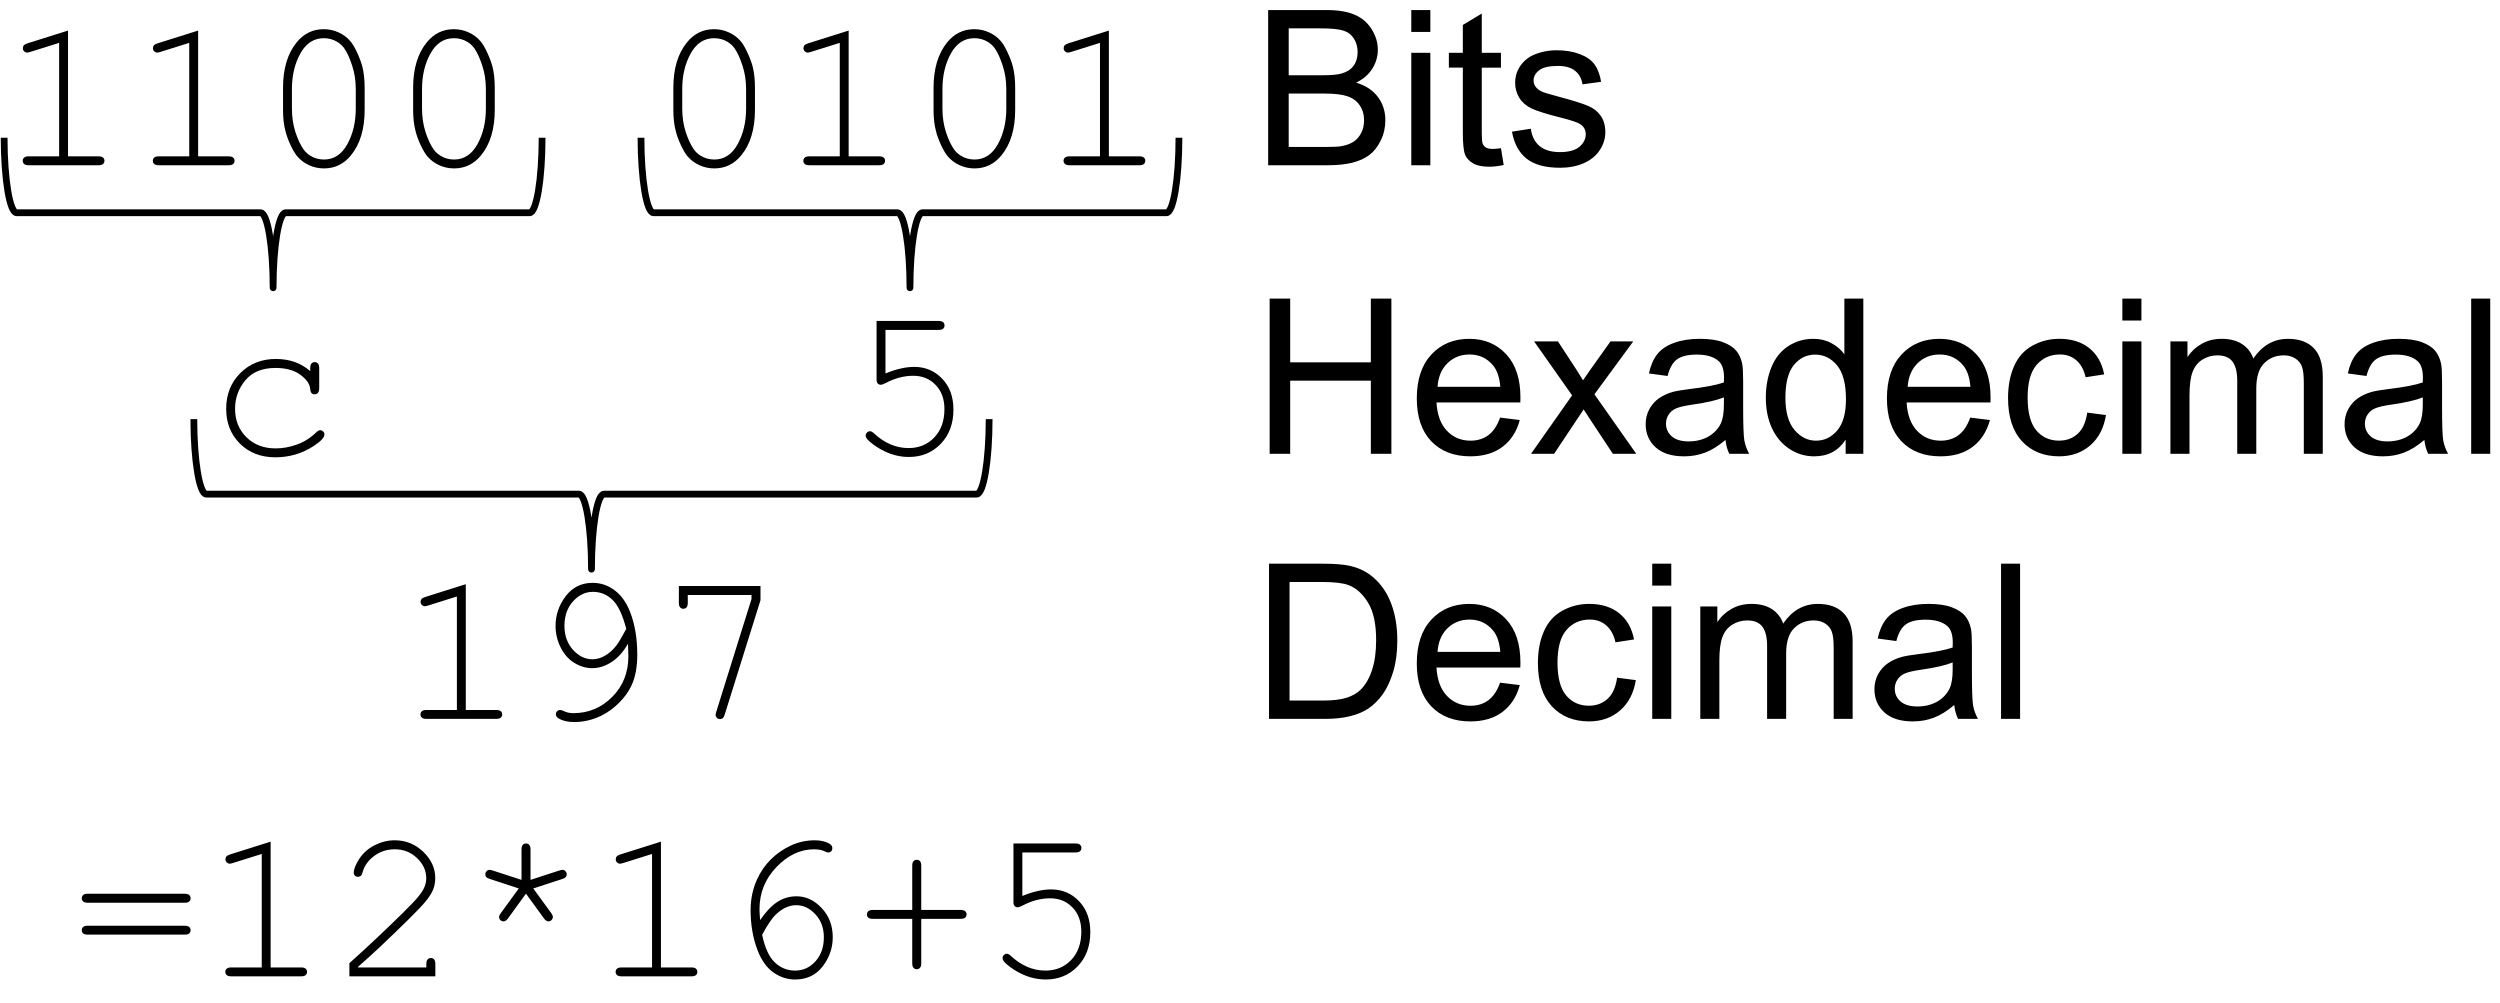
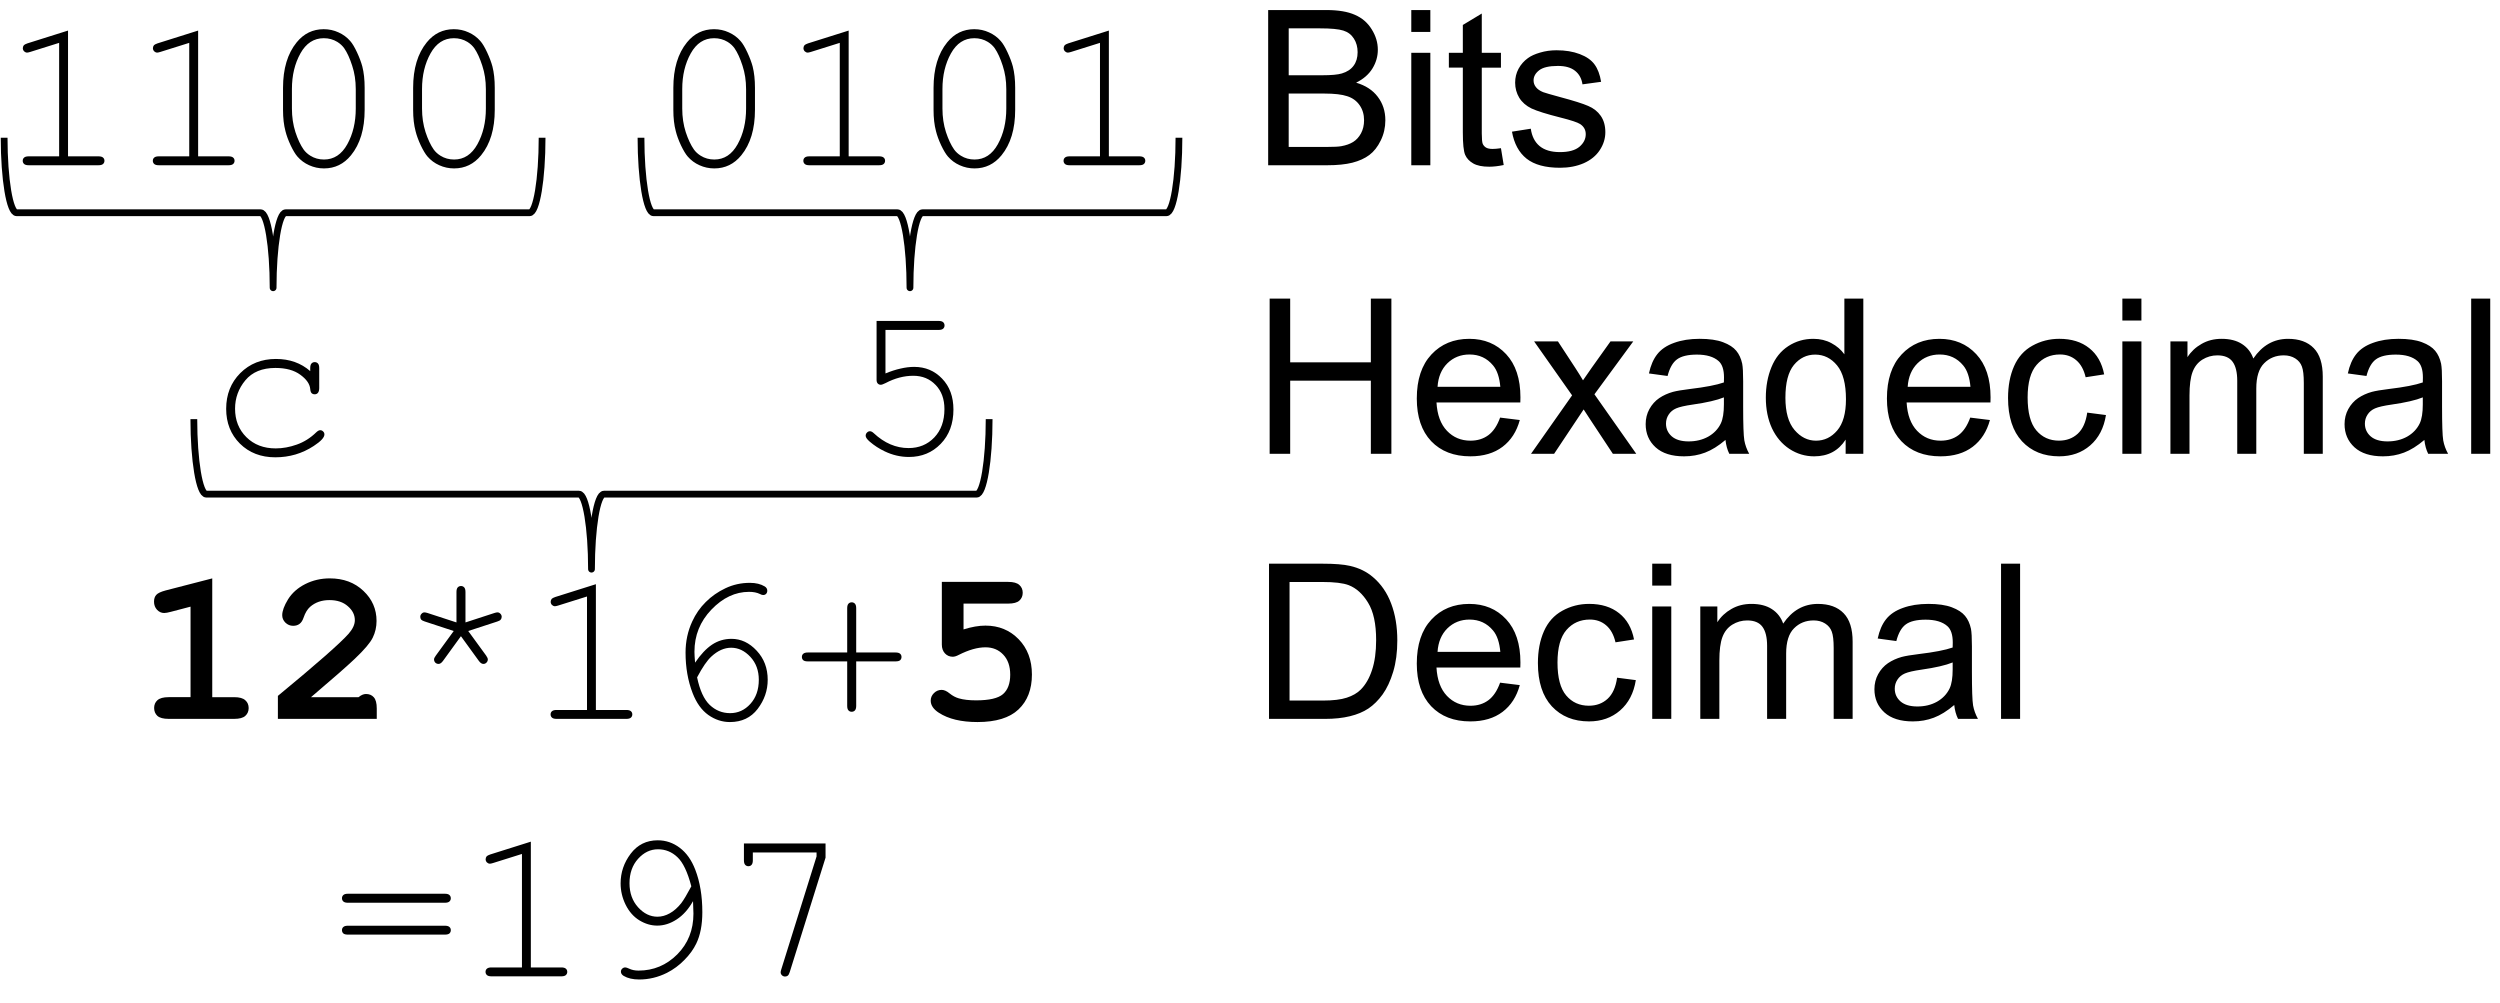
<svg xmlns="http://www.w3.org/2000/svg" version="1.1" viewBox="0.0 0.0 369.0 148.0" fill="none" stroke="none" stroke-linecap="square" stroke-miterlimit="10">
  <clipPath id="p.0">
    <path d="m0 0l369.0 0l0 148.0l-369.0 0l0 -148.0z" clip-rule="nonzero" />
  </clipPath>
  <g clip-path="url(#p.0)">
    <path fill="#000000" fill-opacity="0.0" d="m0 0l369.0 0l0 148.0l-369.0 0z" fill-rule="evenodd" />
    <path fill="#000000" fill-opacity="0.0" d="m-22.0 -15.331l216.409 0l0 39.055l-216.409 0z" fill-rule="evenodd" />
    <path fill="#000000" d="m10.041 4.514l0 18.562l4.5 0q0.469 0 0.672 0.188q0.203 0.172 0.203 0.469q0 0.281 -0.203 0.469q-0.203 0.188 -0.672 0.188l-10.312 0q-0.469 0 -0.672 -0.188q-0.203 -0.188 -0.203 -0.469q0 -0.297 0.203 -0.469q0.203 -0.188 0.672 -0.188l4.5 0l0 -16.75l-4.281 1.344q-0.312 0.094 -0.453 0.094q-0.234 0 -0.438 -0.188q-0.188 -0.203 -0.188 -0.469q0 -0.234 0.156 -0.438q0.125 -0.125 0.516 -0.266l6.0 -1.891zm19.203 0l0 18.562l4.5 0q0.469 0 0.672 0.188q0.203 0.172 0.203 0.469q0 0.281 -0.203 0.469q-0.203 0.188 -0.672 0.188l-10.312 0q-0.469 0 -0.672 -0.188q-0.203 -0.188 -0.203 -0.469q0 -0.297 0.203 -0.469q0.203 -0.188 0.672 -0.188l4.5 0l0 -16.75l-4.281 1.344q-0.312 0.094 -0.453 0.094q-0.234 0 -0.438 -0.188q-0.188 -0.203 -0.188 -0.469q0 -0.234 0.156 -0.438q0.125 -0.125 0.516 -0.266l6.0 -1.891zm24.578 8.453l0 3.25q0 4.234 -2.016 6.703q-1.578 1.938 -3.984 1.938q-1.156 0 -2.188 -0.469q-1.016 -0.453 -1.734 -1.281q-0.453 -0.516 -1.0 -1.656q-0.531 -1.141 -0.766 -2.094q-0.359 -1.344 -0.359 -3.141l0 -3.25q0 -4.25 2.016 -6.719q1.578 -1.938 3.984 -1.938q1.172 0 2.188 0.469q1.016 0.453 1.734 1.281q0.469 0.531 1.0 1.672q0.531 1.141 0.781 2.078q0.344 1.344 0.344 3.156zm-1.312 0.172q0 -1.859 -0.531 -3.453q-0.516 -1.609 -1.172 -2.562q-0.391 -0.547 -1.016 -0.938q-0.891 -0.547 -2.0 -0.547q-2.203 0 -3.453 2.25q-1.25 2.25 -1.25 5.25l0 2.891q0 1.859 0.516 3.469q0.531 1.609 1.203 2.562q0.375 0.531 1.0 0.922q0.891 0.562 2.016 0.562q2.188 0 3.438 -2.25q1.25 -2.266 1.25 -5.266l0 -2.891zm20.516 -0.172l0 3.25q0 4.234 -2.016 6.703q-1.578 1.938 -3.984 1.938q-1.156 0 -2.188 -0.469q-1.016 -0.453 -1.734 -1.281q-0.453 -0.516 -1.0 -1.656q-0.531 -1.141 -0.766 -2.094q-0.359 -1.344 -0.359 -3.141l0 -3.25q0 -4.25 2.016 -6.719q1.578 -1.938 3.984 -1.938q1.172 0 2.188 0.469q1.016 0.453 1.734 1.281q0.469 0.531 1.0 1.672q0.531 1.141 0.781 2.078q0.344 1.344 0.344 3.156zm-1.312 0.172q0 -1.859 -0.531 -3.453q-0.516 -1.609 -1.172 -2.562q-0.391 -0.547 -1.016 -0.938q-0.891 -0.547 -2.0 -0.547q-2.203 0 -3.453 2.25q-1.25 2.25 -1.25 5.25l0 2.891q0 1.859 0.516 3.469q0.531 1.609 1.203 2.562q0.375 0.531 1.0 0.922q0.891 0.562 2.016 0.562q2.188 0 3.438 -2.25q1.25 -2.266 1.25 -5.266l0 -2.891zm39.719 -0.172l0 3.25q0 4.234 -2.016 6.703q-1.578 1.938 -3.984 1.938q-1.156 0 -2.188 -0.469q-1.016 -0.453 -1.734 -1.281q-0.453 -0.516 -1.0 -1.656q-0.531 -1.141 -0.766 -2.094q-0.359 -1.344 -0.359 -3.141l0 -3.25q0 -4.25 2.016 -6.719q1.578 -1.938 3.984 -1.938q1.172 0 2.188 0.469q1.016 0.453 1.734 1.281q0.469 0.531 1.0 1.672q0.531 1.141 0.781 2.078q0.344 1.344 0.344 3.156zm-1.312 0.172q0 -1.859 -0.531 -3.453q-0.516 -1.609 -1.172 -2.562q-0.391 -0.547 -1.016 -0.938q-0.891 -0.547 -2.0 -0.547q-2.203 0 -3.453 2.25q-1.25 2.25 -1.25 5.25l0 2.891q0 1.859 0.516 3.469q0.531 1.609 1.203 2.562q0.375 0.531 1.0 0.922q0.891 0.562 2.016 0.562q2.188 0 3.438 -2.25q1.25 -2.266 1.25 -5.266l0 -2.891zm15.141 -8.625l0 18.562l4.5 0q0.469 0 0.672 0.188q0.203 0.172 0.203 0.469q0 0.281 -0.203 0.469q-0.203 0.188 -0.672 0.188l-10.312 0q-0.469 0 -0.672 -0.188q-0.203 -0.188 -0.203 -0.469q0 -0.297 0.203 -0.469q0.203 -0.188 0.672 -0.188l4.5 0l0 -16.75l-4.281 1.344q-0.312 0.094 -0.453 0.094q-0.234 0 -0.438 -0.188q-0.188 -0.203 -0.188 -0.469q0 -0.234 0.156 -0.438q0.125 -0.125 0.516 -0.266l6.0 -1.891zm24.578 8.453l0 3.25q0 4.234 -2.016 6.703q-1.578 1.938 -3.984 1.938q-1.156 0 -2.188 -0.469q-1.016 -0.453 -1.734 -1.281q-0.453 -0.516 -1.0 -1.656q-0.531 -1.141 -0.766 -2.094q-0.359 -1.344 -0.359 -3.141l0 -3.25q0 -4.25 2.016 -6.719q1.578 -1.938 3.984 -1.938q1.172 0 2.188 0.469q1.016 0.453 1.734 1.281q0.469 0.531 1.0 1.672q0.531 1.141 0.781 2.078q0.344 1.344 0.344 3.156zm-1.312 0.172q0 -1.859 -0.531 -3.453q-0.516 -1.609 -1.172 -2.562q-0.391 -0.547 -1.016 -0.938q-0.891 -0.547 -2.0 -0.547q-2.203 0 -3.453 2.25q-1.25 2.25 -1.25 5.25l0 2.891q0 1.859 0.516 3.469q0.531 1.609 1.203 2.562q0.375 0.531 1.0 0.922q0.891 0.562 2.016 0.562q2.188 0 3.438 -2.25q1.25 -2.266 1.25 -5.266l0 -2.891zm15.141 -8.625l0 18.562l4.5 0q0.469 0 0.672 0.188q0.203 0.172 0.203 0.469q0 0.281 -0.203 0.469q-0.203 0.188 -0.672 0.188l-10.312 0q-0.469 0 -0.672 -0.188q-0.203 -0.188 -0.203 -0.469q0 -0.297 0.203 -0.469q0.203 -0.188 0.672 -0.188l4.5 0l0 -16.75l-4.281 1.344q-0.312 0.094 -0.453 0.094q-0.234 0 -0.438 -0.188q-0.188 -0.203 -0.188 -0.469q0 -0.234 0.156 -0.438q0.125 -0.125 0.516 -0.266l6.0 -1.891z" fill-rule="nonzero" />
    <path fill="#000000" fill-opacity="0.0" d="m80.013 20.331c0 6.114 -0.826 11.071 -1.845 11.071l-36.011 0c-1.019 0 -1.845 4.957 -1.845 11.071l0 0c0 -6.114 -0.826 -11.071 -1.845 -11.071l-36.011 0l0 0c-1.019 0 -1.845 -4.957 -1.845 -11.071z" fill-rule="evenodd" />
    <path fill="#000000" fill-opacity="0.0" d="m80.013 20.331c0 6.114 -0.826 11.071 -1.845 11.071l-36.011 0c-1.019 0 -1.845 4.957 -1.845 11.071l0 0c0 -6.114 -0.826 -11.071 -1.845 -11.071l-36.011 0l0 0c-1.019 0 -1.845 -4.957 -1.845 -11.071" fill-rule="evenodd" />
    <path stroke="#000000" stroke-width="1.0" stroke-linejoin="round" stroke-linecap="butt" d="m80.013 20.331c0 6.114 -0.826 11.071 -1.845 11.071l-36.011 0c-1.019 0 -1.845 4.957 -1.845 11.071l0 0c0 -6.114 -0.826 -11.071 -1.845 -11.071l-36.011 0l0 0c-1.019 0 -1.845 -4.957 -1.845 -11.071" fill-rule="evenodd" />
    <path fill="#000000" fill-opacity="0.0" d="m9.856 27.26l60.913 0l0 43.591l-60.913 0z" fill-rule="evenodd" />
    <path fill="#000000" d="m45.789 54.777l0 -0.438q0 -0.484 0.188 -0.688q0.188 -0.203 0.469 -0.203q0.297 0 0.484 0.203q0.188 0.203 0.188 0.688l0 2.969q-0.016 0.484 -0.203 0.688q-0.172 0.203 -0.469 0.203q-0.266 0 -0.453 -0.172q-0.172 -0.188 -0.203 -0.609q-0.094 -1.109 -1.469 -2.109q-1.359 -1.0 -3.672 -1.0q-2.922 0 -4.438 1.828q-1.516 1.828 -1.516 4.188q0 2.547 1.672 4.203q1.672 1.656 4.328 1.656q1.531 0 3.109 -0.562q1.594 -0.562 2.875 -1.812q0.328 -0.312 0.578 -0.312q0.266 0 0.438 0.188q0.188 0.172 0.188 0.438q0 0.672 -1.578 1.703q-2.547 1.672 -5.672 1.672q-3.172 0 -5.219 -2.016q-2.031 -2.031 -2.031 -5.141q0 -3.172 2.078 -5.266q2.094 -2.094 5.266 -2.094q3.016 0 5.063 1.797z" fill-rule="nonzero" />
    <path fill="#000000" fill-opacity="0.0" d="m94.517 27.26l79.591 0l0 43.591l-79.591 0z" fill-rule="evenodd" />
    <path fill="#000000" d="m130.695 48.699l0 6.422q1.156 -0.484 2.219 -0.719q1.062 -0.25 2.016 -0.25q2.469 0 4.125 1.734q1.672 1.734 1.672 4.562q0 3.125 -1.875 5.062q-1.875 1.938 -4.688 1.938q-1.859 0 -3.578 -0.828q-1.219 -0.578 -2.219 -1.438q-0.594 -0.516 -0.594 -0.859q0 -0.281 0.188 -0.469q0.188 -0.203 0.438 -0.203q0.266 0 0.562 0.281q2.359 2.203 5.141 2.203q2.297 0 3.797 -1.562q1.5 -1.578 1.5 -4.188q0 -2.219 -1.297 -3.562q-1.297 -1.359 -3.297 -1.359q-2.047 0 -4.094 1.078q-0.5 0.25 -0.703 0.25q-0.281 0 -0.453 -0.188q-0.172 -0.188 -0.172 -0.531l0 -8.703l9.156 0q0.469 0 0.672 0.188q0.203 0.188 0.203 0.484q0 0.281 -0.203 0.469q-0.203 0.188 -0.672 0.188l-7.844 0z" fill-rule="nonzero" />
    <path fill="#000000" fill-opacity="0.0" d="m175.837 -15.331l87.15 0l0 43.591l-87.15 0z" fill-rule="evenodd" />
    <path fill="#000000" d="m187.181 24.389l0 -22.906l8.594 0q2.625 0 4.203 0.703q1.594 0.688 2.484 2.141q0.906 1.438 0.906 3.016q0 1.469 -0.797 2.766q-0.797 1.297 -2.406 2.094q2.078 0.609 3.188 2.078q1.125 1.469 1.125 3.469q0 1.609 -0.688 3.0q-0.672 1.375 -1.672 2.125q-1.0 0.75 -2.516 1.141q-1.5 0.375 -3.688 0.375l-8.734 0zm3.031 -13.281l4.953 0q2.016 0 2.891 -0.266q1.156 -0.344 1.734 -1.141q0.594 -0.797 0.594 -2.0q0 -1.141 -0.547 -2.0q-0.547 -0.875 -1.562 -1.188q-1.016 -0.328 -3.484 -0.328l-4.578 0l0 6.922zm0 10.578l5.703 0q1.469 0 2.062 -0.109q1.047 -0.188 1.75 -0.625q0.703 -0.438 1.156 -1.266q0.453 -0.844 0.453 -1.938q0 -1.281 -0.656 -2.219q-0.656 -0.953 -1.828 -1.328q-1.156 -0.391 -3.344 -0.391l-5.297 0l0 7.875zm18.094 -16.969l0 -3.234l2.812 0l0 3.234l-2.812 0zm0 19.672l0 -16.594l2.812 0l0 16.594l-2.812 0zm13.234 -2.516l0.406 2.484q-1.188 0.25 -2.125 0.25q-1.531 0 -2.375 -0.484q-0.844 -0.484 -1.188 -1.266q-0.344 -0.797 -0.344 -3.328l0 -9.547l-2.062 0l0 -2.188l2.062 0l0 -4.109l2.797 -1.687l0 5.797l2.828 0l0 2.188l-2.828 0l0 9.703q0 1.203 0.141 1.547q0.156 0.344 0.484 0.547q0.344 0.203 0.969 0.203q0.469 0 1.234 -0.109zm1.625 -2.438l2.781 -0.438q0.234 1.672 1.297 2.562q1.078 0.891 3.0 0.891q1.938 0 2.875 -0.781q0.938 -0.797 0.938 -1.859q0 -0.953 -0.828 -1.5q-0.578 -0.375 -2.875 -0.953q-3.094 -0.781 -4.297 -1.344q-1.188 -0.578 -1.812 -1.578q-0.609 -1.016 -0.609 -2.234q0 -1.109 0.5 -2.047q0.516 -0.953 1.391 -1.578q0.656 -0.484 1.781 -0.812q1.141 -0.344 2.438 -0.344q1.953 0 3.422 0.562q1.484 0.562 2.188 1.531q0.703 0.953 0.969 2.562l-2.75 0.375q-0.188 -1.281 -1.094 -2.0q-0.891 -0.719 -2.531 -0.719q-1.938 0 -2.766 0.641q-0.828 0.641 -0.828 1.5q0 0.547 0.344 0.984q0.344 0.453 1.078 0.75q0.422 0.156 2.484 0.719q2.984 0.797 4.156 1.312q1.188 0.5 1.859 1.469q0.672 0.969 0.672 2.406q0 1.406 -0.828 2.656q-0.812 1.234 -2.359 1.922q-1.547 0.672 -3.5 0.672q-3.234 0 -4.938 -1.344q-1.688 -1.344 -2.156 -3.984z" fill-rule="nonzero" />
    <path fill="#000000" fill-opacity="0.0" d="m175.837 27.26l212.157 0l0 43.591l-212.157 0z" fill-rule="evenodd" />
    <path fill="#000000" d="m187.4 66.98l0 -22.906l3.031 0l0 9.406l11.906 0l0 -9.406l3.031 0l0 22.906l-3.031 0l0 -10.797l-11.906 0l0 10.797l-3.031 0zm34.016 -5.344l2.906 0.359q-0.688 2.547 -2.547 3.953q-1.859 1.406 -4.75 1.406q-3.641 0 -5.781 -2.234q-2.125 -2.25 -2.125 -6.297q0 -4.188 2.156 -6.5q2.156 -2.312 5.594 -2.312q3.328 0 5.438 2.266q2.109 2.266 2.109 6.375q0 0.25 -0.016 0.75l-12.375 0q0.156 2.734 1.547 4.188q1.391 1.453 3.469 1.453q1.547 0 2.641 -0.812q1.094 -0.812 1.734 -2.594zm-9.234 -4.547l9.266 0q-0.188 -2.094 -1.062 -3.141q-1.344 -1.625 -3.484 -1.625q-1.938 0 -3.266 1.297q-1.312 1.297 -1.453 3.469zm13.797 9.891l6.062 -8.625l-5.609 -7.969l3.516 0l2.547 3.891q0.719 1.109 1.156 1.859q0.688 -1.031 1.266 -1.828l2.797 -3.922l3.359 0l-5.734 7.812l6.172 8.781l-3.453 0l-3.406 -5.156l-0.906 -1.391l-4.359 6.547l-3.406 0zm28.703 -2.047q-1.562 1.328 -3.016 1.875q-1.438 0.547 -3.094 0.547q-2.734 0 -4.203 -1.328q-1.469 -1.344 -1.469 -3.422q0 -1.219 0.547 -2.219q0.562 -1.016 1.453 -1.625q0.906 -0.609 2.031 -0.922q0.828 -0.219 2.5 -0.422q3.406 -0.406 5.016 -0.969q0.016 -0.578 0.016 -0.734q0 -1.719 -0.797 -2.422q-1.078 -0.953 -3.203 -0.953q-1.984 0 -2.938 0.703q-0.938 0.688 -1.391 2.453l-2.75 -0.375q0.375 -1.766 1.234 -2.844q0.859 -1.094 2.484 -1.672q1.625 -0.594 3.766 -0.594q2.125 0 3.453 0.5q1.328 0.5 1.953 1.266q0.625 0.75 0.875 1.906q0.141 0.719 0.141 2.594l0 3.75q0 3.922 0.172 4.969q0.188 1.031 0.719 1.984l-2.938 0q-0.438 -0.875 -0.562 -2.047zm-0.234 -6.281q-1.531 0.625 -4.594 1.062q-1.734 0.25 -2.453 0.562q-0.719 0.312 -1.109 0.922q-0.391 0.594 -0.391 1.328q0 1.125 0.844 1.875q0.859 0.75 2.5 0.75q1.625 0 2.891 -0.703q1.266 -0.719 1.859 -1.953q0.453 -0.953 0.453 -2.812l0 -1.031zm17.969 8.328l0 -2.094q-1.578 2.469 -4.641 2.469q-1.984 0 -3.656 -1.094q-1.656 -1.094 -2.578 -3.047q-0.906 -1.969 -0.906 -4.516q0 -2.484 0.828 -4.5q0.828 -2.031 2.484 -3.109q1.656 -1.078 3.703 -1.078q1.5 0 2.672 0.641q1.172 0.625 1.906 1.641l0 -8.219l2.797 0l0 22.906l-2.609 0zm-8.891 -8.281q0 3.188 1.344 4.766q1.344 1.578 3.172 1.578q1.844 0 3.125 -1.5q1.297 -1.516 1.297 -4.609q0 -3.406 -1.312 -5.0q-1.312 -1.594 -3.234 -1.594q-1.875 0 -3.141 1.531q-1.25 1.531 -1.25 4.828zm27.281 2.938l2.906 0.359q-0.688 2.547 -2.547 3.953q-1.859 1.406 -4.75 1.406q-3.641 0 -5.781 -2.234q-2.125 -2.25 -2.125 -6.297q0 -4.188 2.156 -6.5q2.156 -2.312 5.594 -2.312q3.328 0 5.438 2.266q2.109 2.266 2.109 6.375q0 0.25 -0.016 0.75l-12.375 0q0.156 2.734 1.547 4.188q1.391 1.453 3.469 1.453q1.547 0 2.641 -0.812q1.094 -0.812 1.734 -2.594zm-9.234 -4.547l9.266 0q-0.188 -2.094 -1.062 -3.141q-1.344 -1.625 -3.484 -1.625q-1.938 0 -3.266 1.297q-1.312 1.297 -1.453 3.469zm26.5 3.812l2.766 0.359q-0.453 2.859 -2.328 4.484q-1.859 1.609 -4.578 1.609q-3.406 0 -5.484 -2.219q-2.062 -2.234 -2.062 -6.391q0 -2.688 0.891 -4.703q0.891 -2.016 2.703 -3.016q1.828 -1.016 3.969 -1.016q2.703 0 4.422 1.375q1.719 1.359 2.203 3.875l-2.734 0.422q-0.391 -1.672 -1.391 -2.516q-0.984 -0.844 -2.391 -0.844q-2.125 0 -3.453 1.531q-1.328 1.516 -1.328 4.812q0 3.344 1.281 4.859q1.281 1.516 3.344 1.516q1.656 0 2.766 -1.016q1.109 -1.016 1.406 -3.125zm5.188 -13.594l0 -3.234l2.812 0l0 3.234l-2.812 0zm0 19.672l0 -16.594l2.812 0l0 16.594l-2.812 0zm7.094 0l0 -16.594l2.516 0l0 2.328q0.781 -1.219 2.078 -1.953q1.297 -0.75 2.953 -0.75q1.844 0 3.016 0.766q1.188 0.766 1.672 2.141q1.969 -2.906 5.125 -2.906q2.469 0 3.797 1.375q1.328 1.359 1.328 4.203l0 11.391l-2.797 0l0 -10.453q0 -1.688 -0.281 -2.422q-0.266 -0.75 -0.984 -1.203q-0.719 -0.453 -1.688 -0.453q-1.75 0 -2.906 1.172q-1.156 1.156 -1.156 3.719l0 9.641l-2.812 0l0 -10.781q0 -1.875 -0.688 -2.812q-0.688 -0.938 -2.25 -0.938q-1.188 0 -2.203 0.625q-1.0 0.625 -1.453 1.828q-0.453 1.203 -0.453 3.469l0 8.609l-2.812 0zm37.484 -2.047q-1.562 1.328 -3.016 1.875q-1.438 0.547 -3.094 0.547q-2.734 0 -4.203 -1.328q-1.469 -1.344 -1.469 -3.422q0 -1.219 0.547 -2.219q0.562 -1.016 1.453 -1.625q0.906 -0.609 2.031 -0.922q0.828 -0.219 2.5 -0.422q3.406 -0.406 5.016 -0.969q0.016 -0.578 0.016 -0.734q0 -1.719 -0.797 -2.422q-1.078 -0.953 -3.203 -0.953q-1.984 0 -2.938 0.703q-0.938 0.688 -1.391 2.453l-2.75 -0.375q0.375 -1.766 1.234 -2.844q0.859 -1.094 2.484 -1.672q1.625 -0.594 3.766 -0.594q2.125 0 3.453 0.5q1.328 0.5 1.953 1.266q0.625 0.75 0.875 1.906q0.141 0.719 0.141 2.594l0 3.75q0 3.922 0.172 4.969q0.188 1.031 0.719 1.984l-2.938 0q-0.438 -0.875 -0.562 -2.047zm-0.234 -6.281q-1.531 0.625 -4.594 1.062q-1.734 0.25 -2.453 0.562q-0.719 0.312 -1.109 0.922q-0.391 0.594 -0.391 1.328q0 1.125 0.844 1.875q0.859 0.75 2.5 0.75q1.625 0 2.891 -0.703q1.266 -0.719 1.859 -1.953q0.453 -0.953 0.453 -2.812l0 -1.031zm7.141 8.328l0 -22.906l2.812 0l0 22.906l-2.812 0z" fill-rule="nonzero" />
    <path fill="#000000" fill-opacity="0.0" d="m-4.979 66.386l184.567 0l0 83.717l-184.567 0z" fill-rule="evenodd" />
-     <path fill="#000000" d="m68.75 86.231l0 18.562l4.5 0q0.469 0 0.672 0.188q0.203 0.172 0.203 0.469q0 0.281 -0.203 0.469q-0.203 0.188 -0.672 0.188l-10.313 0q-0.469 0 -0.672 -0.188q-0.203 -0.188 -0.203 -0.469q0 -0.297 0.203 -0.469q0.203 -0.188 0.672 -0.188l4.5 0l0 -16.75l-4.281 1.344q-0.312 0.094 -0.453 0.094q-0.234 0 -0.438 -0.188q-0.188 -0.203 -0.188 -0.469q0 -0.234 0.156 -0.438q0.125 -0.125 0.516 -0.266l6 -1.891zm23.938 8.781q-1.016 1.797 -2.422 2.703q-1.391 0.906 -2.859 0.906q-1.359 0 -2.641 -0.781q-1.266 -0.781 -2.016 -2.281q-0.75 -1.516 -0.75 -3.172q0 -2.406 1.484 -4.375q1.5 -1.984 4.0 -1.984q1.781 0 3.25 1.109q1.469 1.109 2.281 3.219q1.047 2.703 1.047 6.281q0 2.781 -0.891 4.625q-0.594 1.25 -1.75 2.422q-1.141 1.172 -2.578 1.906q-1.969 0.984 -4.094 0.984q-1.406 0 -2.297 -0.531q-0.406 -0.25 -0.406 -0.625q0 -0.266 0.188 -0.438q0.188 -0.188 0.453 -0.188q0.188 0 0.547 0.172q0.609 0.297 1.406 0.297q3.328 0 5.719 -2.391q2.391 -2.406 2.391 -6.016q0 -0.656 -0.062 -1.844zm-0.25 -2.188q-0.828 -3.172 -2.062 -4.312q-1.219 -1.156 -2.859 -1.156q-1.672 0 -2.938 1.406q-1.266 1.406 -1.266 3.609q0 2.141 1.266 3.547q1.266 1.391 2.859 1.391q0.922 0 1.812 -0.5q0.906 -0.5 1.703 -1.5q0.516 -0.672 1.484 -2.484zm18.484 -4.406l0 -0.594l-9.406 0l0 1.156q0 0.469 -0.188 0.672q-0.172 0.203 -0.469 0.203q-0.281 0 -0.469 -0.203q-0.188 -0.203 -0.188 -0.672l0 -2.484l12.047 0l0 2.094l-5.281 16.875q-0.125 0.406 -0.297 0.547q-0.172 0.125 -0.391 0.125q-0.281 0 -0.469 -0.188q-0.188 -0.188 -0.188 -0.438q0 -0.156 0.094 -0.438l5.203 -16.656z" fill-rule="nonzero" />
-     <path fill="#000000" d="m27.257 133.246l-14.312 0q-0.469 0 -0.672 -0.188q-0.203 -0.188 -0.203 -0.484q0 -0.281 0.203 -0.469q0.203 -0.188 0.672 -0.188l14.312 0q0.469 0 0.672 0.188q0.203 0.188 0.203 0.484q0 0.281 -0.203 0.469q-0.203 0.188 -0.672 0.188zm0 4.703l-14.312 0q-0.469 0 -0.672 -0.172q-0.203 -0.188 -0.203 -0.484q0 -0.297 0.203 -0.469q0.203 -0.188 0.672 -0.188l14.312 0q0.469 0 0.672 0.188q0.203 0.172 0.203 0.469q0 0.297 -0.203 0.484q-0.203 0.172 -0.672 0.172zm12.688 -13.719l0 18.563l4.5 0q0.469 0 0.672 0.188q0.203 0.172 0.203 0.469q0 0.281 -0.203 0.469q-0.203 0.188 -0.672 0.188l-10.312 0q-0.469 0 -0.672 -0.188q-0.203 -0.188 -0.203 -0.469q0 -0.297 0.203 -0.469q0.203 -0.188 0.672 -0.188l4.5 0l0 -16.75l-4.281 1.344q-0.312 0.094 -0.453 0.094q-0.234 0 -0.438 -0.188q-0.188 -0.203 -0.188 -0.469q0 -0.234 0.156 -0.438q0.125 -0.125 0.516 -0.266l6.0 -1.891zm12.906 18.563l10.078 0l0 -0.516q0 -0.469 0.188 -0.672q0.188 -0.203 0.484 -0.203q0.281 0 0.469 0.203q0.188 0.203 0.188 0.672l0 1.828l-12.688 0l0 -1.938q4.0 -3.594 7.781 -7.312q1.766 -1.734 2.422 -2.547q0.656 -0.812 0.891 -1.422q0.25 -0.625 0.25 -1.25q0 -1.688 -1.359 -2.984q-1.359 -1.297 -3.281 -1.297q-1.719 0 -3.047 0.984q-1.328 0.984 -1.719 2.438q-0.094 0.375 -0.234 0.484q-0.188 0.156 -0.438 0.156q-0.266 0 -0.453 -0.172q-0.172 -0.188 -0.172 -0.438q0 -0.75 0.812 -2.031q0.828 -1.281 2.266 -2.016q1.453 -0.734 2.969 -0.734q2.453 0 4.219 1.703q1.766 1.703 1.766 3.859q0 0.906 -0.297 1.672q-0.297 0.75 -1.016 1.656q-0.703 0.891 -2.547 2.703q-4.625 4.562 -7.531 7.078l0 0.094zm24.125 -12.922l0 -4.484q0 -0.484 0.188 -0.688q0.188 -0.203 0.484 -0.203q0.281 0 0.469 0.203q0.188 0.203 0.188 0.688l0 4.484l4.266 -1.391q0.297 -0.094 0.453 -0.094q0.25 0 0.438 0.203q0.188 0.188 0.188 0.453q0 0.234 -0.141 0.406q-0.125 0.172 -0.531 0.297l-4.266 1.391l2.641 3.625q0.25 0.359 0.25 0.562q0 0.281 -0.203 0.484q-0.188 0.188 -0.453 0.188q-0.344 0 -0.672 -0.453l-2.641 -3.641l-2.641 3.641q-0.328 0.453 -0.656 0.453q-0.281 0 -0.484 -0.188q-0.188 -0.203 -0.188 -0.484q0 -0.203 0.266 -0.562l2.641 -3.625l-4.281 -1.406q-0.391 -0.125 -0.531 -0.281q-0.125 -0.172 -0.125 -0.406q0 -0.266 0.188 -0.453q0.188 -0.203 0.422 -0.203q0.172 0 0.469 0.094l4.266 1.391zm20.578 -5.641l0 18.563l4.5 0q0.469 0 0.672 0.188q0.203 0.172 0.203 0.469q0 0.281 -0.203 0.469q-0.203 0.188 -0.672 0.188l-10.312 0q-0.469 0 -0.672 -0.188q-0.203 -0.188 -0.203 -0.469q0 -0.297 0.203 -0.469q0.203 -0.188 0.672 -0.188l4.5 0l0 -16.75l-4.281 1.344q-0.312 0.094 -0.453 0.094q-0.234 0 -0.438 -0.188q-0.188 -0.203 -0.188 -0.469q0 -0.234 0.156 -0.438q0.125 -0.125 0.516 -0.266l6.0 -1.891zm14.641 11.578q1.219 -1.797 2.5 -2.656q1.297 -0.859 2.875 -0.859q2.094 0 3.719 1.75q1.625 1.734 1.625 4.297q0 2.344 -1.484 4.297q-1.484 1.938 -4.094 1.938q-1.703 0 -3.188 -1.047q-1.469 -1.047 -2.312 -3.219q-1.047 -2.703 -1.047 -5.984q0 -2.469 0.984 -4.594q0.75 -1.641 2.0 -2.875q1.25 -1.25 2.906 -2.031q1.672 -0.797 3.609 -0.797q1.312 0 2.188 0.531q0.375 0.234 0.375 0.625q0 0.281 -0.172 0.469q-0.172 0.172 -0.438 0.172q-0.203 0 -0.484 -0.156q-0.641 -0.312 -1.594 -0.312q-3.047 0 -5.562 2.625q-2.5 2.609 -2.5 6.219q0 0.516 0.094 1.609zm0.297 2.172q0.594 2.844 1.859 4.062q1.281 1.219 3.016 1.219q1.75 0 2.984 -1.359q1.25 -1.375 1.25 -3.562q0 -2.047 -1.25 -3.391q-1.25 -1.344 -2.828 -1.344q-1.516 0 -2.922 1.297q-0.938 0.859 -2.109 3.078zm23.484 -2.359l0 6.562q0 0.469 -0.188 0.672q-0.188 0.203 -0.484 0.203q-0.281 0 -0.469 -0.203q-0.188 -0.203 -0.188 -0.672l0 -6.562l-5.812 0q-0.469 0 -0.672 -0.172q-0.203 -0.188 -0.203 -0.484q0 -0.297 0.203 -0.469q0.203 -0.188 0.672 -0.188l5.812 0l0 -6.531q0 -0.469 0.188 -0.672q0.188 -0.203 0.484 -0.203q0.281 0 0.469 0.203q0.188 0.203 0.188 0.672l0 6.531l5.812 0q0.469 0 0.672 0.188q0.203 0.172 0.203 0.469q0 0.297 -0.203 0.484q-0.203 0.172 -0.672 0.172l-5.812 0zm14.922 -9.797l0 6.422q1.156 -0.484 2.219 -0.719q1.062 -0.25 2.016 -0.25q2.469 0 4.125 1.734q1.672 1.734 1.672 4.562q0 3.125 -1.875 5.062q-1.875 1.938 -4.688 1.938q-1.859 0 -3.578 -0.828q-1.219 -0.578 -2.219 -1.438q-0.594 -0.516 -0.594 -0.859q0 -0.281 0.188 -0.469q0.188 -0.203 0.438 -0.203q0.266 0 0.562 0.281q2.359 2.203 5.141 2.203q2.297 0 3.797 -1.562q1.5 -1.578 1.5 -4.188q0 -2.219 -1.297 -3.562q-1.297 -1.359 -3.297 -1.359q-2.047 0 -4.094 1.078q-0.5 0.25 -0.703 0.25q-0.281 0 -0.453 -0.188q-0.172 -0.188 -0.172 -0.531l0 -8.703l9.156 0q0.469 0 0.672 0.188q0.203 0.188 0.203 0.484q0 0.281 -0.203 0.469q-0.203 0.188 -0.672 0.188l-7.844 0z" fill-rule="nonzero" />
+     <path fill="#000000" d="m31.328 85.371l0 17.531l3.234 0q1.156 0 1.641 0.453q0.5 0.438 0.5 1.156q0 0.703 -0.5 1.156q-0.484 0.438 -1.641 0.438l-9.672 0q-1.156 0 -1.656 -0.438q-0.484 -0.453 -0.484 -1.172q0 -0.703 0.484 -1.141q0.5 -0.453 1.656 -0.453l3.234 0l0 -13.359l-2.859 0.75q-0.688 0.188 -1.031 0.188q-0.609 0 -1.062 -0.484q-0.438 -0.484 -0.438 -1.188q0 -0.641 0.328 -1.0q0.328 -0.375 1.375 -0.656l6.891 -1.781zm14.578 17.531l7.016 0q0.578 -0.469 1.094 -0.469q0.734 0 1.156 0.484q0.438 0.484 0.438 1.656l0 1.531l-14.594 0l0 -3.391q8.656 -7.141 10.453 -9.188q0.906 -1.047 0.906 -1.984q0 -1.172 -1.031 -2.062q-1.016 -0.906 -2.719 -0.906q-1.719 0 -2.859 1.0q-0.594 0.531 -0.953 1.578q-0.219 0.656 -0.609 0.938q-0.375 0.281 -0.938 0.281q-0.656 0 -1.141 -0.469q-0.469 -0.469 -0.469 -1.094q0 -0.938 0.859 -2.344q0.875 -1.406 2.531 -2.25q1.672 -0.844 3.625 -0.844q3.031 0 4.969 1.844q1.938 1.828 1.938 4.438q0 1.328 -0.562 2.469q-0.547 1.125 -2.656 3.125q-1.656 1.578 -6.453 5.656z" fill-rule="nonzero" />
+     <path fill="#000000" d="m67.375 91.871l0 -4.484q0 -0.484 0.188 -0.688q0.188 -0.203 0.484 -0.203q0.281 0 0.469 0.203q0.188 0.203 0.188 0.688l0 4.484l4.266 -1.391q0.297 -0.094 0.453 -0.094q0.25 0 0.438 0.203q0.188 0.188 0.188 0.453q0 0.234 -0.141 0.406q-0.125 0.172 -0.531 0.297l-4.266 1.391l2.641 3.625q0.25 0.359 0.25 0.562q0 0.281 -0.203 0.484q-0.188 0.188 -0.453 0.188q-0.344 0 -0.672 -0.453l-2.641 -3.641l-2.641 3.641q-0.328 0.453 -0.656 0.453q-0.281 0 -0.484 -0.188q-0.188 -0.203 -0.188 -0.484q0 -0.203 0.266 -0.562l2.641 -3.625l-4.281 -1.406q-0.391 -0.125 -0.531 -0.281q-0.125 -0.172 -0.125 -0.406q0 -0.266 0.188 -0.453q0.188 -0.203 0.422 -0.203q0.172 0 0.469 0.094l4.266 1.391zm20.578 -5.641l0 18.562l4.5 0q0.469 0 0.672 0.188q0.203 0.172 0.203 0.469q0 0.281 -0.203 0.469q-0.203 0.188 -0.672 0.188l-10.312 0q-0.469 0 -0.672 -0.188q-0.203 -0.188 -0.203 -0.469q0 -0.297 0.203 -0.469q0.203 -0.188 0.672 -0.188l4.5 0l0 -16.75l-4.281 1.344q-0.312 0.094 -0.453 0.094q-0.234 0 -0.438 -0.188q-0.188 -0.203 -0.188 -0.469q0 -0.234 0.156 -0.438q0.125 -0.125 0.516 -0.266l6.0 -1.891zm14.641 11.578q1.219 -1.797 2.5 -2.656q1.297 -0.859 2.875 -0.859q2.094 0 3.719 1.75q1.625 1.734 1.625 4.297q0 2.344 -1.484 4.297q-1.484 1.938 -4.094 1.938q-1.703 0 -3.188 -1.047q-1.469 -1.047 -2.312 -3.219q-1.047 -2.703 -1.047 -5.984q0 -2.469 0.984 -4.594q0.75 -1.641 2.0 -2.875q1.25 -1.25 2.906 -2.031q1.672 -0.797 3.609 -0.797q1.312 0 2.188 0.531q0.375 0.234 0.375 0.625q0 0.281 -0.172 0.469q-0.172 0.172 -0.438 0.172q-0.203 0 -0.484 -0.156q-0.641 -0.312 -1.594 -0.312q-3.047 0 -5.562 2.625q-2.5 2.609 -2.5 6.219q0 0.516 0.094 1.609zm0.297 2.172q0.594 2.844 1.859 4.062q1.281 1.219 3.016 1.219q1.75 0 2.984 -1.359q1.25 -1.375 1.25 -3.562q0 -2.047 -1.25 -3.391q-1.25 -1.344 -2.828 -1.344q-1.516 0 -2.922 1.297q-0.938 0.859 -2.109 3.078zm23.484 -2.359l0 6.562q0 0.469 -0.188 0.672q-0.188 0.203 -0.484 0.203q-0.281 0 -0.469 -0.203q-0.188 -0.203 -0.188 -0.672l0 -6.562l-5.812 0q-0.469 0 -0.672 -0.172q-0.203 -0.188 -0.203 -0.484q0 -0.297 0.203 -0.469q0.203 -0.188 0.672 -0.188l5.812 0l0 -6.531q0 -0.469 0.188 -0.672q0.188 -0.203 0.484 -0.203q0.281 0 0.469 0.203q0.188 0.203 0.188 0.672l0 6.531l5.812 0q0.469 0 0.672 0.188q0.203 0.172 0.203 0.469q0 0.297 -0.203 0.484q-0.203 0.172 -0.672 0.172l-5.812 0z" fill-rule="nonzero" />
+     <path fill="#000000" d="m142.218 89.09l0 3.812q1.781 -0.562 3.234 -0.562q2.953 0 4.906 2.016q1.953 2.016 1.953 5.203q0 3.281 -1.984 5.156q-1.969 1.859 -6.047 1.859q-3.594 0 -5.688 -1.359q-1.219 -0.781 -1.219 -1.797q0 -0.641 0.469 -1.109q0.484 -0.484 1.141 -0.484q0.547 0 1.188 0.531q0.641 0.516 1.344 0.719q1.0 0.297 2.562 0.297q2.906 0 3.969 -0.922q1.062 -0.938 1.062 -2.859q0 -1.891 -1.031 -2.969q-1.016 -1.078 -2.625 -1.078q-1.734 0 -3.953 1.125q-0.5 0.266 -0.875 0.266q-0.688 0 -1.156 -0.5q-0.453 -0.5 -0.453 -1.297l0 -9.25l9.797 0q1.156 0 1.641 0.453q0.5 0.438 0.5 1.156q0 0.703 -0.5 1.156q-0.484 0.438 -1.641 0.438l-6.594 0z" fill-rule="nonzero" />
+     <path fill="#000000" d="m65.664 133.246l-14.313 0q-0.469 0 -0.672 -0.188q-0.203 -0.188 -0.203 -0.484q0 -0.281 0.203 -0.469q0.203 -0.188 0.672 -0.188l14.313 0q0.469 0 0.672 0.188q0.203 0.188 0.203 0.484q0 0.281 -0.203 0.469q-0.203 0.188 -0.672 0.188zm0 4.703l-14.313 0q-0.469 0 -0.672 -0.172q-0.203 -0.188 -0.203 -0.484q0 -0.297 0.203 -0.469q0.203 -0.188 0.672 -0.188l14.313 0q0.469 0 0.672 0.188q0.203 0.172 0.203 0.469q0 0.297 -0.203 0.484q-0.203 0.172 -0.672 0.172zm12.688 -13.719l0 18.563l4.5 0q0.469 0 0.672 0.188q0.203 0.172 0.203 0.469q0 0.281 -0.203 0.469q-0.203 0.188 -0.672 0.188l-10.312 0q-0.469 0 -0.672 -0.188q-0.203 -0.188 -0.203 -0.469q0 -0.297 0.203 -0.469q0.203 -0.188 0.672 -0.188l4.5 0l0 -16.75l-4.281 1.344q-0.312 0.094 -0.453 0.094q-0.234 0 -0.438 -0.188q-0.188 -0.203 -0.188 -0.469q0 -0.234 0.156 -0.438q0.125 -0.125 0.516 -0.266l6.0 -1.891zm23.938 8.781q-1.016 1.797 -2.422 2.703q-1.391 0.906 -2.859 0.906q-1.359 0 -2.641 -0.781q-1.266 -0.781 -2.016 -2.281q-0.75 -1.516 -0.75 -3.172q0 -2.406 1.484 -4.375q1.5 -1.984 4.0 -1.984q1.781 0 3.25 1.109q1.469 1.109 2.281 3.219q1.047 2.703 1.047 6.281q0 2.781 -0.891 4.625q-0.594 1.25 -1.75 2.422q-1.141 1.172 -2.578 1.906q-1.969 0.984 -4.094 0.984q-1.406 0 -2.297 -0.531q-0.406 -0.25 -0.406 -0.625q0 -0.266 0.188 -0.438q0.188 -0.188 0.453 -0.188q0.188 0 0.547 0.172q0.609 0.297 1.406 0.297q3.328 0 5.719 -2.391q2.391 -2.406 2.391 -6.016q0 -0.656 -0.062 -1.844zm-0.25 -2.188q-0.828 -3.172 -2.062 -4.313q-1.219 -1.156 -2.859 -1.156q-1.672 0 -2.938 1.406q-1.266 1.406 -1.266 3.609q0 2.141 1.266 3.547q1.266 1.391 2.859 1.391q0.922 0 1.812 -0.5q0.906 -0.5 1.703 -1.5q0.516 -0.672 1.484 -2.484zm18.484 -4.406l0 -0.594l-9.406 0l0 1.156q0 0.469 -0.188 0.672q-0.172 0.203 -0.469 0.203q-0.281 0 -0.469 -0.203q-0.188 -0.203 -0.188 -0.672l0 -2.484l12.047 0l0 2.094l-5.281 16.875q-0.125 0.406 -0.297 0.547q-0.172 0.125 -0.391 0.125q-0.281 0 -0.469 -0.188q-0.188 -0.188 -0.188 -0.438q0 -0.156 0.094 -0.438l5.203 -16.656z" fill-rule="nonzero" />
    <path fill="#000000" fill-opacity="0.0" d="m175.837 66.386l151.15 0l0 43.591l-151.15 0z" fill-rule="evenodd" />
    <path fill="#000000" d="m187.306 106.106l0 -22.906l7.891 0q2.672 0 4.078 0.328q1.969 0.453 3.359 1.641q1.812 1.531 2.703 3.922q0.906 2.375 0.906 5.438q0 2.609 -0.609 4.625q-0.609 2.016 -1.562 3.344q-0.953 1.312 -2.094 2.078q-1.125 0.75 -2.734 1.141q-1.594 0.391 -3.672 0.391l-8.266 0zm3.031 -2.703l4.891 0q2.266 0 3.547 -0.422q1.297 -0.422 2.062 -1.188q1.078 -1.078 1.672 -2.891q0.609 -1.828 0.609 -4.422q0 -3.594 -1.188 -5.516q-1.172 -1.938 -2.859 -2.594q-1.219 -0.469 -3.922 -0.469l-4.812 0l0 17.5zm31.078 -2.641l2.906 0.359q-0.688 2.547 -2.547 3.953q-1.859 1.406 -4.75 1.406q-3.641 0 -5.781 -2.234q-2.125 -2.25 -2.125 -6.297q0 -4.188 2.156 -6.5q2.156 -2.312 5.594 -2.312q3.328 0 5.438 2.266q2.109 2.266 2.109 6.375q0 0.25 -0.016 0.75l-12.375 0q0.156 2.734 1.547 4.188q1.391 1.453 3.469 1.453q1.547 0 2.641 -0.812q1.094 -0.812 1.734 -2.594zm-9.234 -4.547l9.266 0q-0.188 -2.094 -1.062 -3.141q-1.344 -1.625 -3.484 -1.625q-1.938 0 -3.266 1.297q-1.312 1.297 -1.453 3.469zm26.5 3.812l2.766 0.359q-0.453 2.859 -2.328 4.484q-1.859 1.609 -4.578 1.609q-3.406 0 -5.484 -2.219q-2.062 -2.234 -2.062 -6.391q0 -2.688 0.891 -4.703q0.891 -2.016 2.703 -3.016q1.828 -1.016 3.969 -1.016q2.703 0 4.422 1.375q1.719 1.359 2.203 3.875l-2.734 0.422q-0.391 -1.672 -1.391 -2.516q-0.984 -0.844 -2.391 -0.844q-2.125 0 -3.453 1.531q-1.328 1.516 -1.328 4.812q0 3.344 1.281 4.859q1.281 1.516 3.344 1.516q1.656 0 2.766 -1.016q1.109 -1.016 1.406 -3.125zm5.188 -13.594l0 -3.234l2.812 0l0 3.234l-2.812 0zm0 19.672l0 -16.594l2.812 0l0 16.594l-2.812 0zm7.094 0l0 -16.594l2.516 0l0 2.328q0.781 -1.219 2.078 -1.953q1.297 -0.75 2.953 -0.75q1.844 0 3.016 0.766q1.188 0.766 1.672 2.141q1.969 -2.906 5.125 -2.906q2.469 0 3.797 1.375q1.328 1.359 1.328 4.203l0 11.391l-2.797 0l0 -10.453q0 -1.688 -0.281 -2.422q-0.266 -0.75 -0.984 -1.203q-0.719 -0.453 -1.688 -0.453q-1.75 0 -2.906 1.172q-1.156 1.156 -1.156 3.719l0 9.641l-2.812 0l0 -10.781q0 -1.875 -0.688 -2.812q-0.688 -0.938 -2.25 -0.938q-1.188 0 -2.203 0.625q-1.0 0.625 -1.453 1.828q-0.453 1.203 -0.453 3.469l0 8.609l-2.812 0zm37.484 -2.047q-1.562 1.328 -3.016 1.875q-1.438 0.547 -3.094 0.547q-2.734 0 -4.203 -1.328q-1.469 -1.344 -1.469 -3.422q0 -1.219 0.547 -2.219q0.562 -1.016 1.453 -1.625q0.906 -0.609 2.031 -0.922q0.828 -0.219 2.5 -0.422q3.406 -0.406 5.016 -0.969q0.016 -0.578 0.016 -0.734q0 -1.719 -0.797 -2.422q-1.078 -0.953 -3.203 -0.953q-1.984 0 -2.938 0.703q-0.938 0.688 -1.391 2.453l-2.75 -0.375q0.375 -1.766 1.234 -2.844q0.859 -1.094 2.484 -1.672q1.625 -0.594 3.766 -0.594q2.125 0 3.453 0.5q1.328 0.5 1.953 1.266q0.625 0.75 0.875 1.906q0.141 0.719 0.141 2.594l0 3.75q0 3.922 0.172 4.969q0.188 1.031 0.719 1.984l-2.938 0q-0.438 -0.875 -0.562 -2.047zm-0.234 -6.281q-1.531 0.625 -4.594 1.062q-1.734 0.25 -2.453 0.562q-0.719 0.312 -1.109 0.922q-0.391 0.594 -0.391 1.328q0 1.125 0.844 1.875q0.859 0.75 2.5 0.75q1.625 0 2.891 -0.703q1.266 -0.719 1.859 -1.953q0.453 -0.953 0.453 -2.812l0 -1.031zm7.141 8.328l0 -22.906l2.812 0l0 22.906l-2.812 0z" fill-rule="nonzero" />
    <path fill="#000000" fill-opacity="0.0" d="m174.013 20.331c0 6.114 -0.826 11.071 -1.845 11.071l-36.011 0c-1.019 0 -1.845 4.957 -1.845 11.071l0 0c0 -6.114 -0.826 -11.071 -1.845 -11.071l-36.011 0l0 0c-1.019 0 -1.845 -4.957 -1.845 -11.071z" fill-rule="evenodd" />
    <path fill="#000000" fill-opacity="0.0" d="m174.013 20.331c0 6.114 -0.826 11.071 -1.845 11.071l-36.011 0c-1.019 0 -1.845 4.957 -1.845 11.071l0 0c0 -6.114 -0.826 -11.071 -1.845 -11.071l-36.011 0l0 0c-1.019 0 -1.845 -4.957 -1.845 -11.071" fill-rule="evenodd" />
    <path stroke="#000000" stroke-width="1.0" stroke-linejoin="round" stroke-linecap="butt" d="m174.013 20.331c0 6.114 -0.826 11.071 -1.845 11.071l-36.011 0c-1.019 0 -1.845 4.957 -1.845 11.071l0 0c0 -6.114 -0.826 -11.071 -1.845 -11.071l-36.011 0l0 0c-1.019 0 -1.845 -4.957 -1.845 -11.071" fill-rule="evenodd" />
    <path fill="#000000" fill-opacity="0.0" d="m145.997 61.866c0 6.114 -0.826 11.071 -1.845 11.071l-55.003 0c-1.019 0 -1.845 4.957 -1.845 11.071l0 0c0 -6.114 -0.826 -11.071 -1.845 -11.071l-55.003 0l0 0c-1.019 0 -1.845 -4.957 -1.845 -11.071z" fill-rule="evenodd" />
    <path fill="#000000" fill-opacity="0.0" d="m145.997 61.866c0 6.114 -0.826 11.071 -1.845 11.071l-55.003 0c-1.019 0 -1.845 4.957 -1.845 11.071l0 0c0 -6.114 -0.826 -11.071 -1.845 -11.071l-55.003 0l0 0c-1.019 0 -1.845 -4.957 -1.845 -11.071" fill-rule="evenodd" />
    <path stroke="#000000" stroke-width="1.0" stroke-linejoin="round" stroke-linecap="butt" d="m145.997 61.866c0 6.114 -0.826 11.071 -1.845 11.071l-55.003 0c-1.019 0 -1.845 4.957 -1.845 11.071l0 0c0 -6.114 -0.826 -11.071 -1.845 -11.071l-55.003 0l0 0c-1.019 0 -1.845 -4.957 -1.845 -11.071" fill-rule="evenodd" />
  </g>
</svg>
